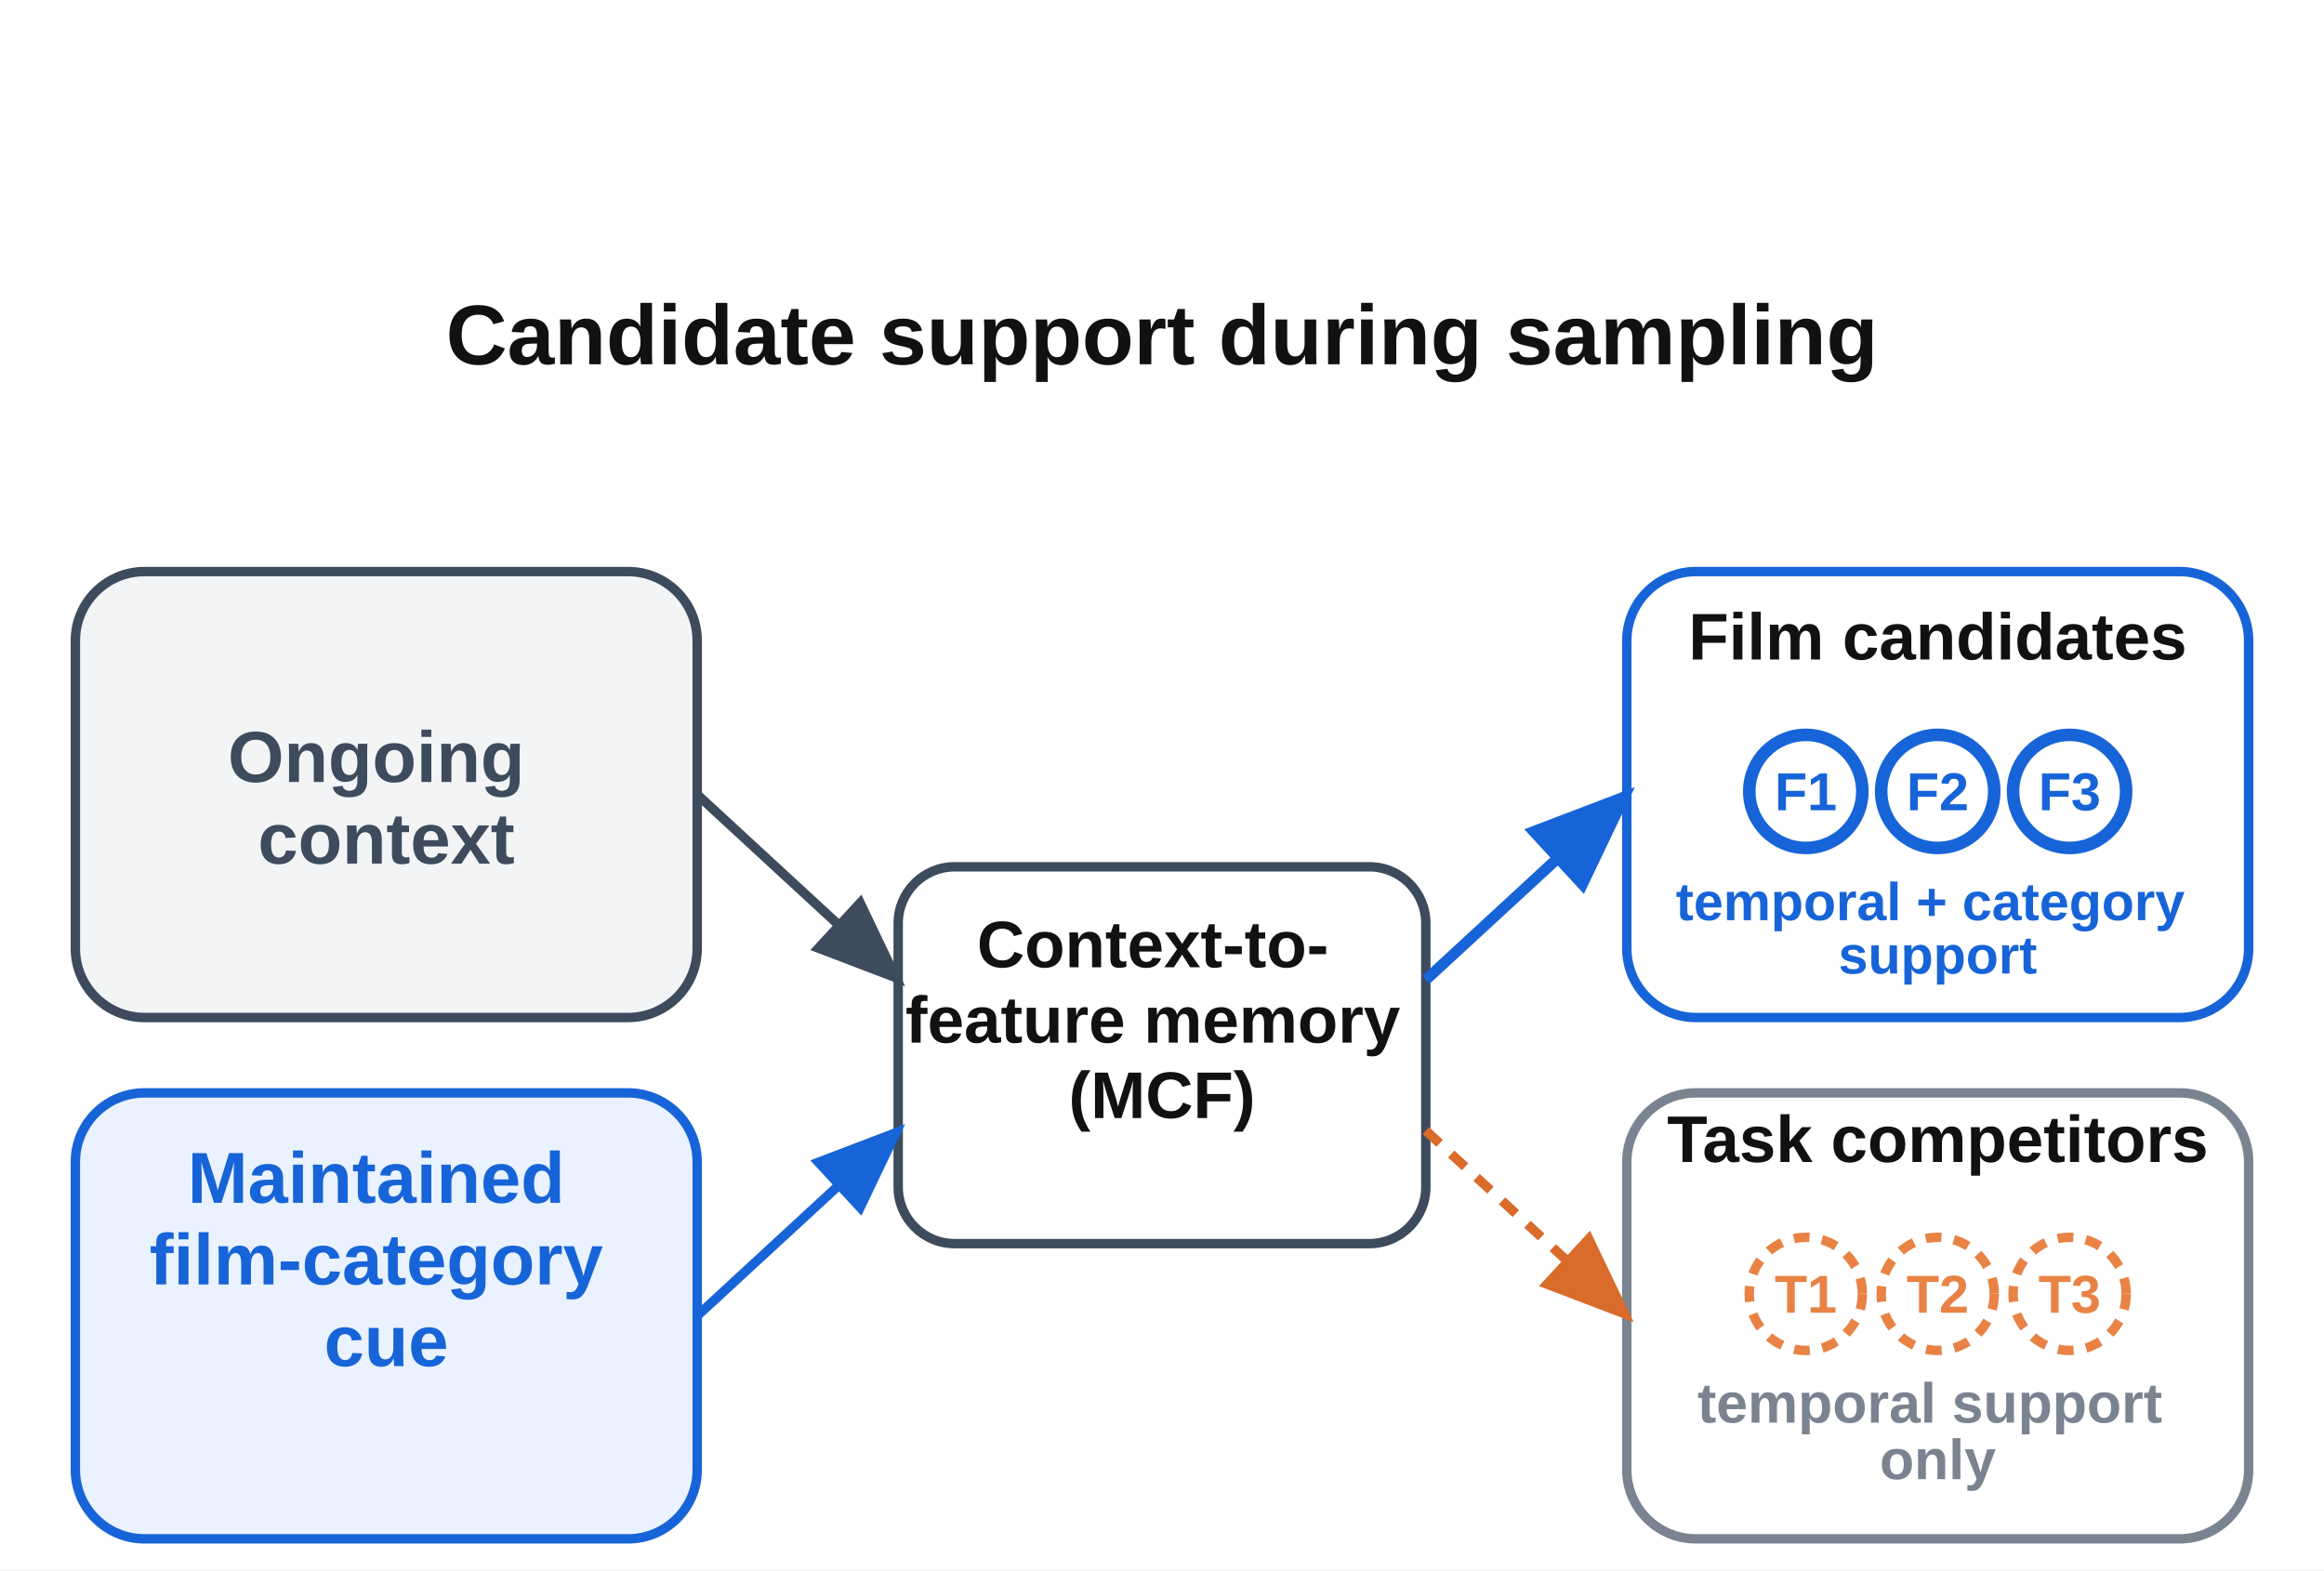
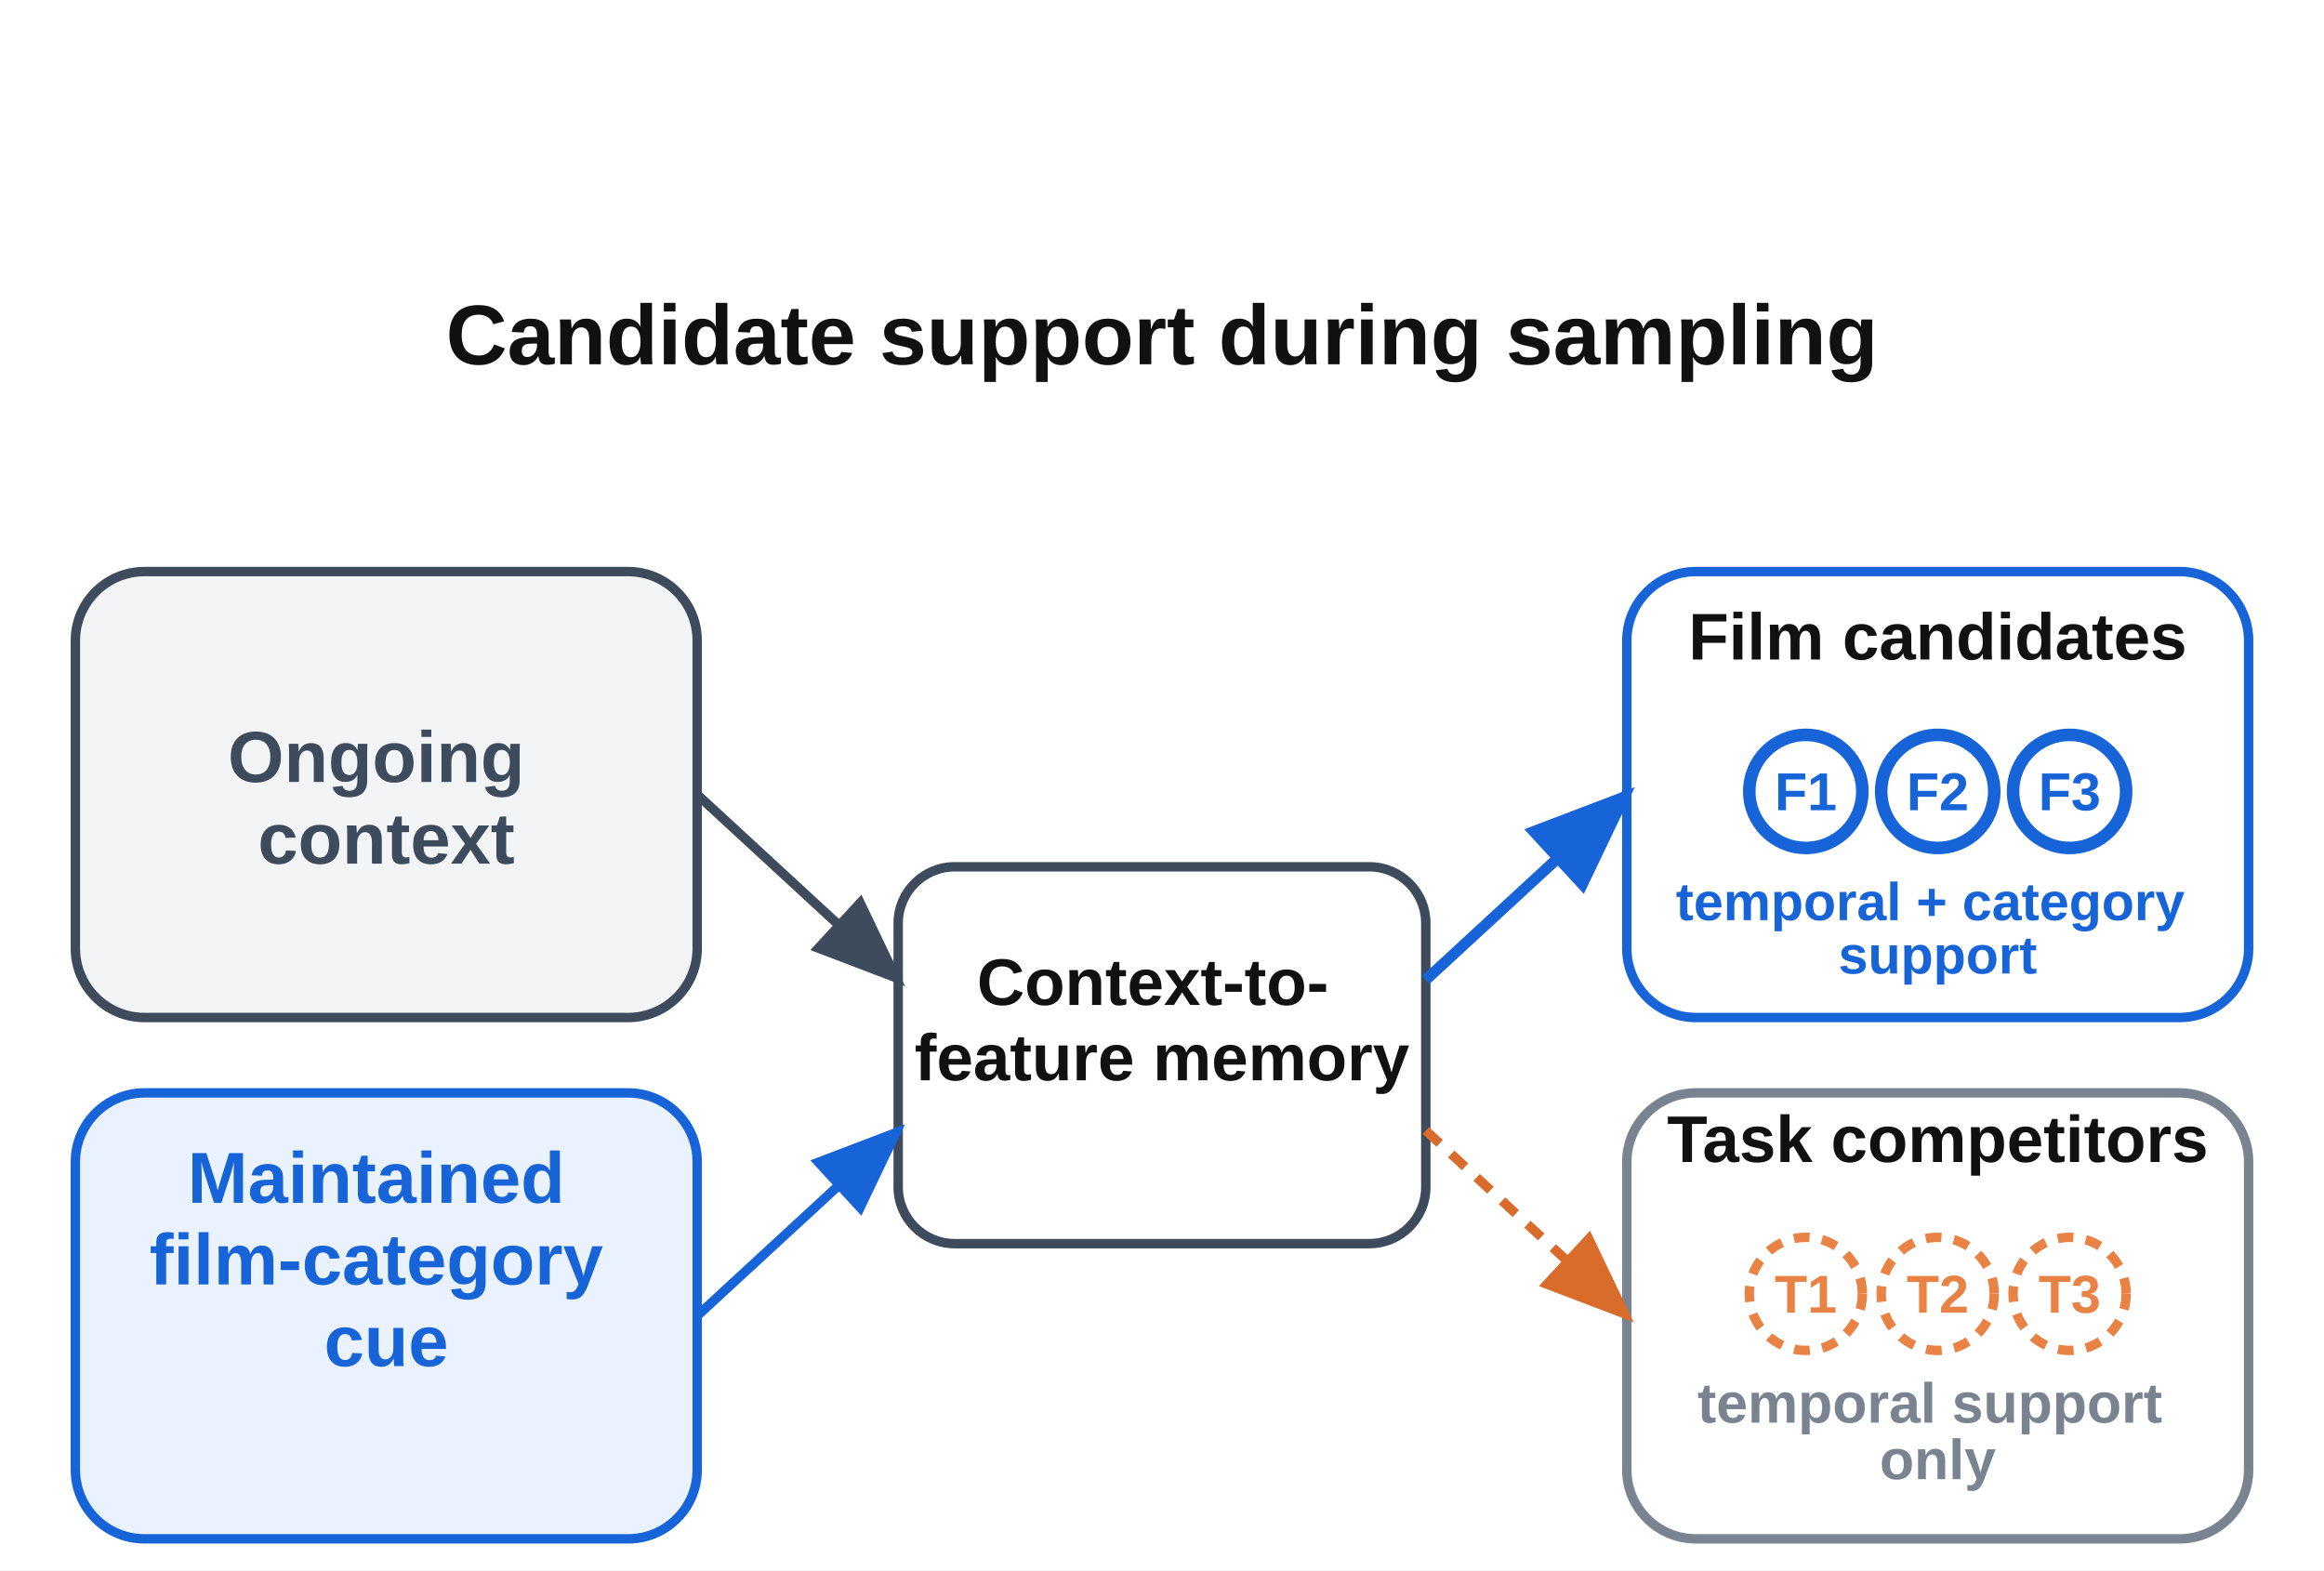
<svg xmlns="http://www.w3.org/2000/svg" viewBox="0 0 740 500" width="740" height="500" font-family="Arial, Helvetica, sans-serif">
  <defs>
    <marker id="arrow" markerWidth="10" markerHeight="8" refX="9" refY="4" orient="auto">
      <path d="M0,0 L10,4 L0,8 Z" fill="#3D4B5C" />
    </marker>
    <marker id="arrow-film" markerWidth="10" markerHeight="8" refX="9" refY="4" orient="auto">
      <path d="M0,0 L10,4 L0,8 Z" fill="#1764D8" />
    </marker>
    <marker id="arrow-task" markerWidth="10" markerHeight="8" refX="9" refY="4" orient="auto">
      <path d="M0,0 L10,4 L0,8 Z" fill="#D96B2B" />
    </marker>
    <marker id="arrow-gray" markerWidth="10" markerHeight="8" refX="9" refY="4" orient="auto">
      <path d="M0,0 L10,4 L0,8 Z" fill="#7A8490" />
    </marker>
  </defs>
  <rect x="0" y="0" width="740" height="500" fill="white" />
  <text x="370" y="116" font-size="27" font-weight="700" fill="#111111" text-anchor="middle">
    <tspan x="370" dy="0">Candidate support during sampling</tspan>
  </text>
  <g transform="translate(0 86)">
    <rect x="24" y="96" width="198" height="142" rx="22" fill="#F2F4F6" stroke="#3D4B5C" stroke-width="3" />
    <text x="123" y="163" font-size="23" font-weight="700" fill="#3D4B5C" text-anchor="middle">
      <tspan x="123" dy="0">Ongoing</tspan>
      <tspan x="123" dy="26">context</tspan>
    </text>
    <rect x="24" y="262" width="198" height="142" rx="22" fill="#EAF2FF" stroke="#1764D8" stroke-width="3" />
    <text x="123" y="297" font-size="23" font-weight="700" fill="#1764D8" text-anchor="middle">
      <tspan x="123" dy="0">Maintained</tspan>
      <tspan x="123" dy="26">film-category</tspan>
      <tspan x="123" dy="26">cue</tspan>
    </text>
    <rect x="286" y="190" width="168" height="120" rx="18" fill="white" stroke="#3D4B5C" stroke-width="3" />
-     <text x="370" y="222" font-size="21" font-weight="700" fill="#111111" text-anchor="middle">
+     <text x="370" y="234" font-size="21" font-weight="700" fill="#111111" text-anchor="middle">
      <tspan x="370" dy="0">Context-to-</tspan>
      <tspan x="370" dy="24">feature memory</tspan>
-       <tspan x="370" dy="24">(MCF)</tspan>
    </text>
    <rect x="518" y="96" width="198" height="142" rx="22" fill="white" stroke="#1764D8" stroke-width="3" />
    <text x="617" y="124" font-size="21" font-weight="700" fill="#111111" text-anchor="middle">
      <tspan x="617" dy="0">Film candidates</tspan>
    </text>
    <circle cx="575" cy="166" r="18" fill="white" stroke="#1764D8" stroke-width="4" />
    <text x="575" y="172" font-size="17" font-weight="700" fill="#1764D8" text-anchor="middle">
      <tspan x="575" dy="0">F1</tspan>
    </text>
    <circle cx="617" cy="166" r="18" fill="white" stroke="#1764D8" stroke-width="4" />
    <text x="617" y="172" font-size="17" font-weight="700" fill="#1764D8" text-anchor="middle">
      <tspan x="617" dy="0">F2</tspan>
    </text>
    <circle cx="659" cy="166" r="18" fill="white" stroke="#1764D8" stroke-width="4" />
    <text x="659" y="172" font-size="17" font-weight="700" fill="#1764D8" text-anchor="middle">
      <tspan x="659" dy="0">F3</tspan>
    </text>
    <text x="617" y="207" font-size="17" font-weight="700" fill="#1764D8" text-anchor="middle">
      <tspan x="617" dy="0">temporal + category</tspan>
      <tspan x="617" dy="17">support</tspan>
    </text>
    <rect x="518" y="262" width="198" height="142" rx="22" fill="white" stroke="#7A8490" stroke-width="3" />
    <text x="617" y="284" font-size="21" font-weight="700" fill="#111111" text-anchor="middle">
      <tspan x="617" dy="0">Task competitors</tspan>
    </text>
    <circle cx="575" cy="326" r="18" fill="white" stroke="#E46C24" stroke-width="3" stroke-dasharray="5 4" opacity="0.85" />
    <text x="575" y="332" font-size="17" font-weight="700" fill="#E46C24" text-anchor="middle" opacity="0.85">
      <tspan x="575" dy="0">T1</tspan>
    </text>
    <circle cx="617" cy="326" r="18" fill="white" stroke="#E46C24" stroke-width="3" stroke-dasharray="5 4" opacity="0.85" />
    <text x="617" y="332" font-size="17" font-weight="700" fill="#E46C24" text-anchor="middle" opacity="0.85">
      <tspan x="617" dy="0">T2</tspan>
    </text>
    <circle cx="659" cy="326" r="18" fill="white" stroke="#E46C24" stroke-width="3" stroke-dasharray="5 4" opacity="0.85" />
    <text x="659" y="332" font-size="17" font-weight="700" fill="#E46C24" text-anchor="middle" opacity="0.85">
      <tspan x="659" dy="0">T3</tspan>
    </text>
    <text x="617" y="367" font-size="18" font-weight="700" fill="#7A8490" text-anchor="middle">
      <tspan x="617" dy="0">temporal support</tspan>
      <tspan x="617" dy="18">only</tspan>
    </text>
    <path d="M 222 167 L 286 226" fill="none" stroke="#3D4B5C" stroke-width="3" marker-end="url(#arrow)" />
    <path d="M 222 333 L 286 274" fill="none" stroke="#1764D8" stroke-width="3" marker-end="url(#arrow-film)" />
    <path d="M 454 226 L 518 167" fill="none" stroke="#1764D8" stroke-width="3.5" marker-end="url(#arrow-film)" />
    <path d="M 454 274 L 518 333" fill="none" stroke="#D96B2B" stroke-width="3" stroke-dasharray="6 5" marker-end="url(#arrow-task)" />
  </g>
</svg>
